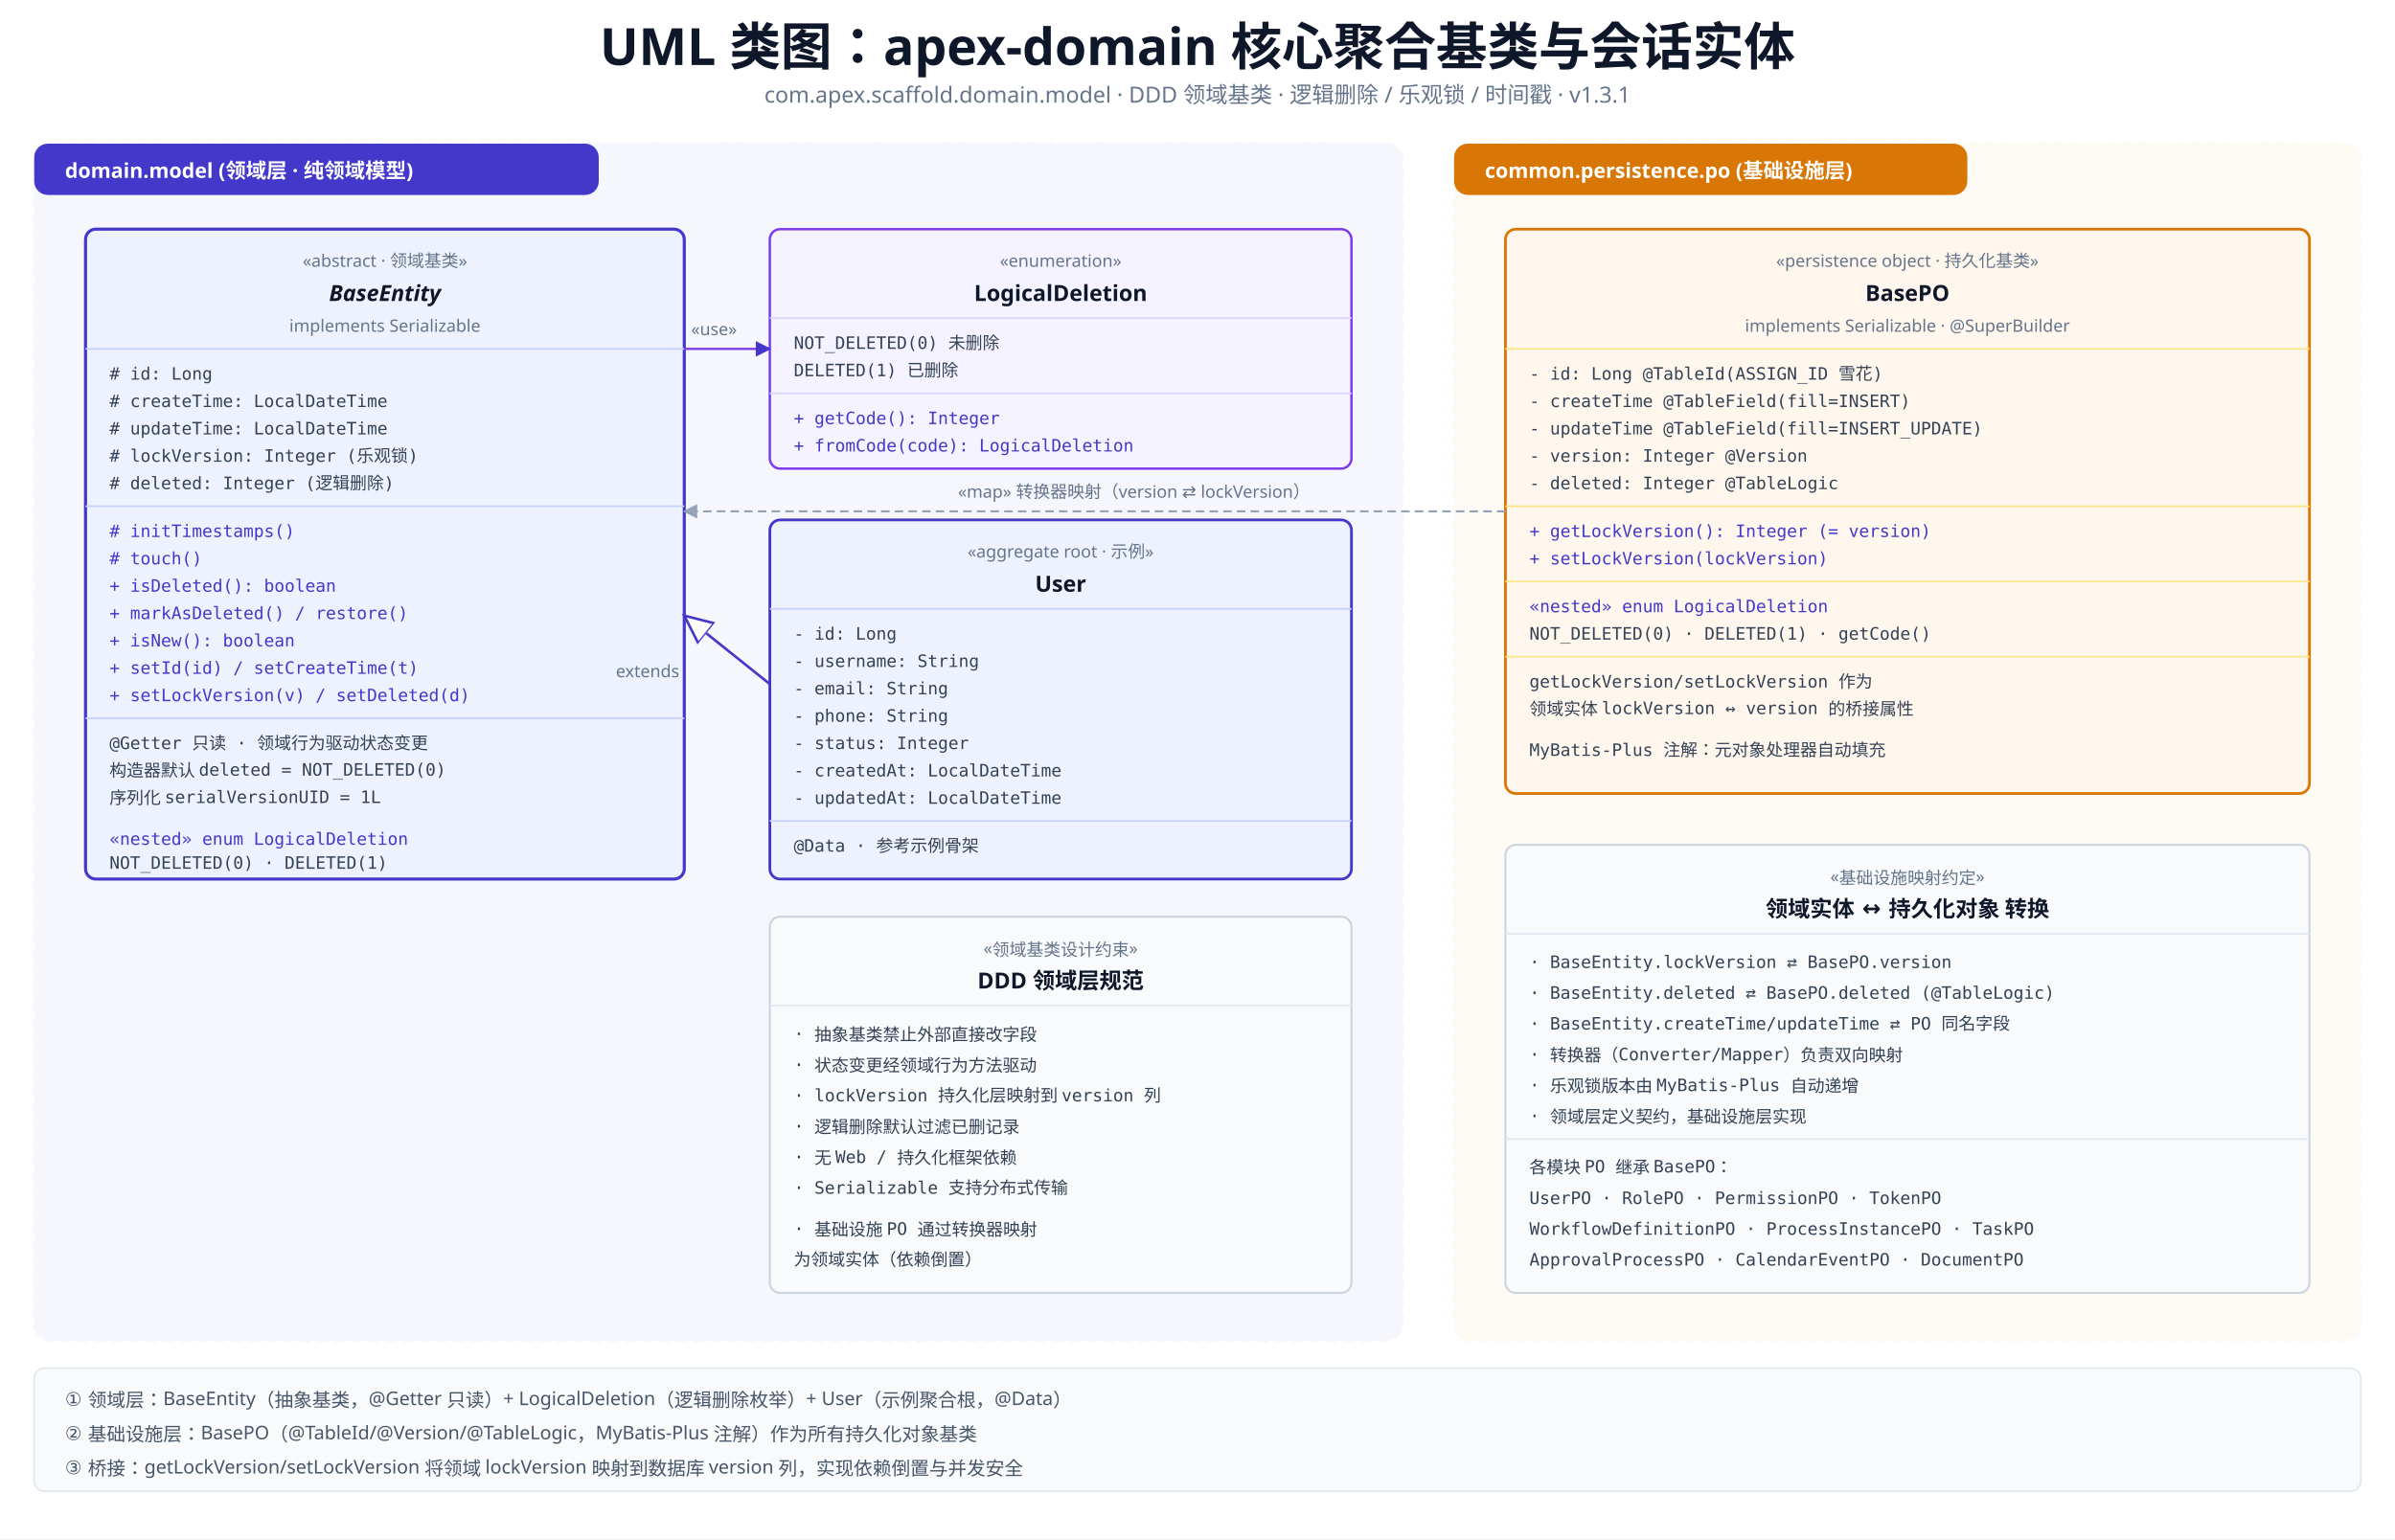
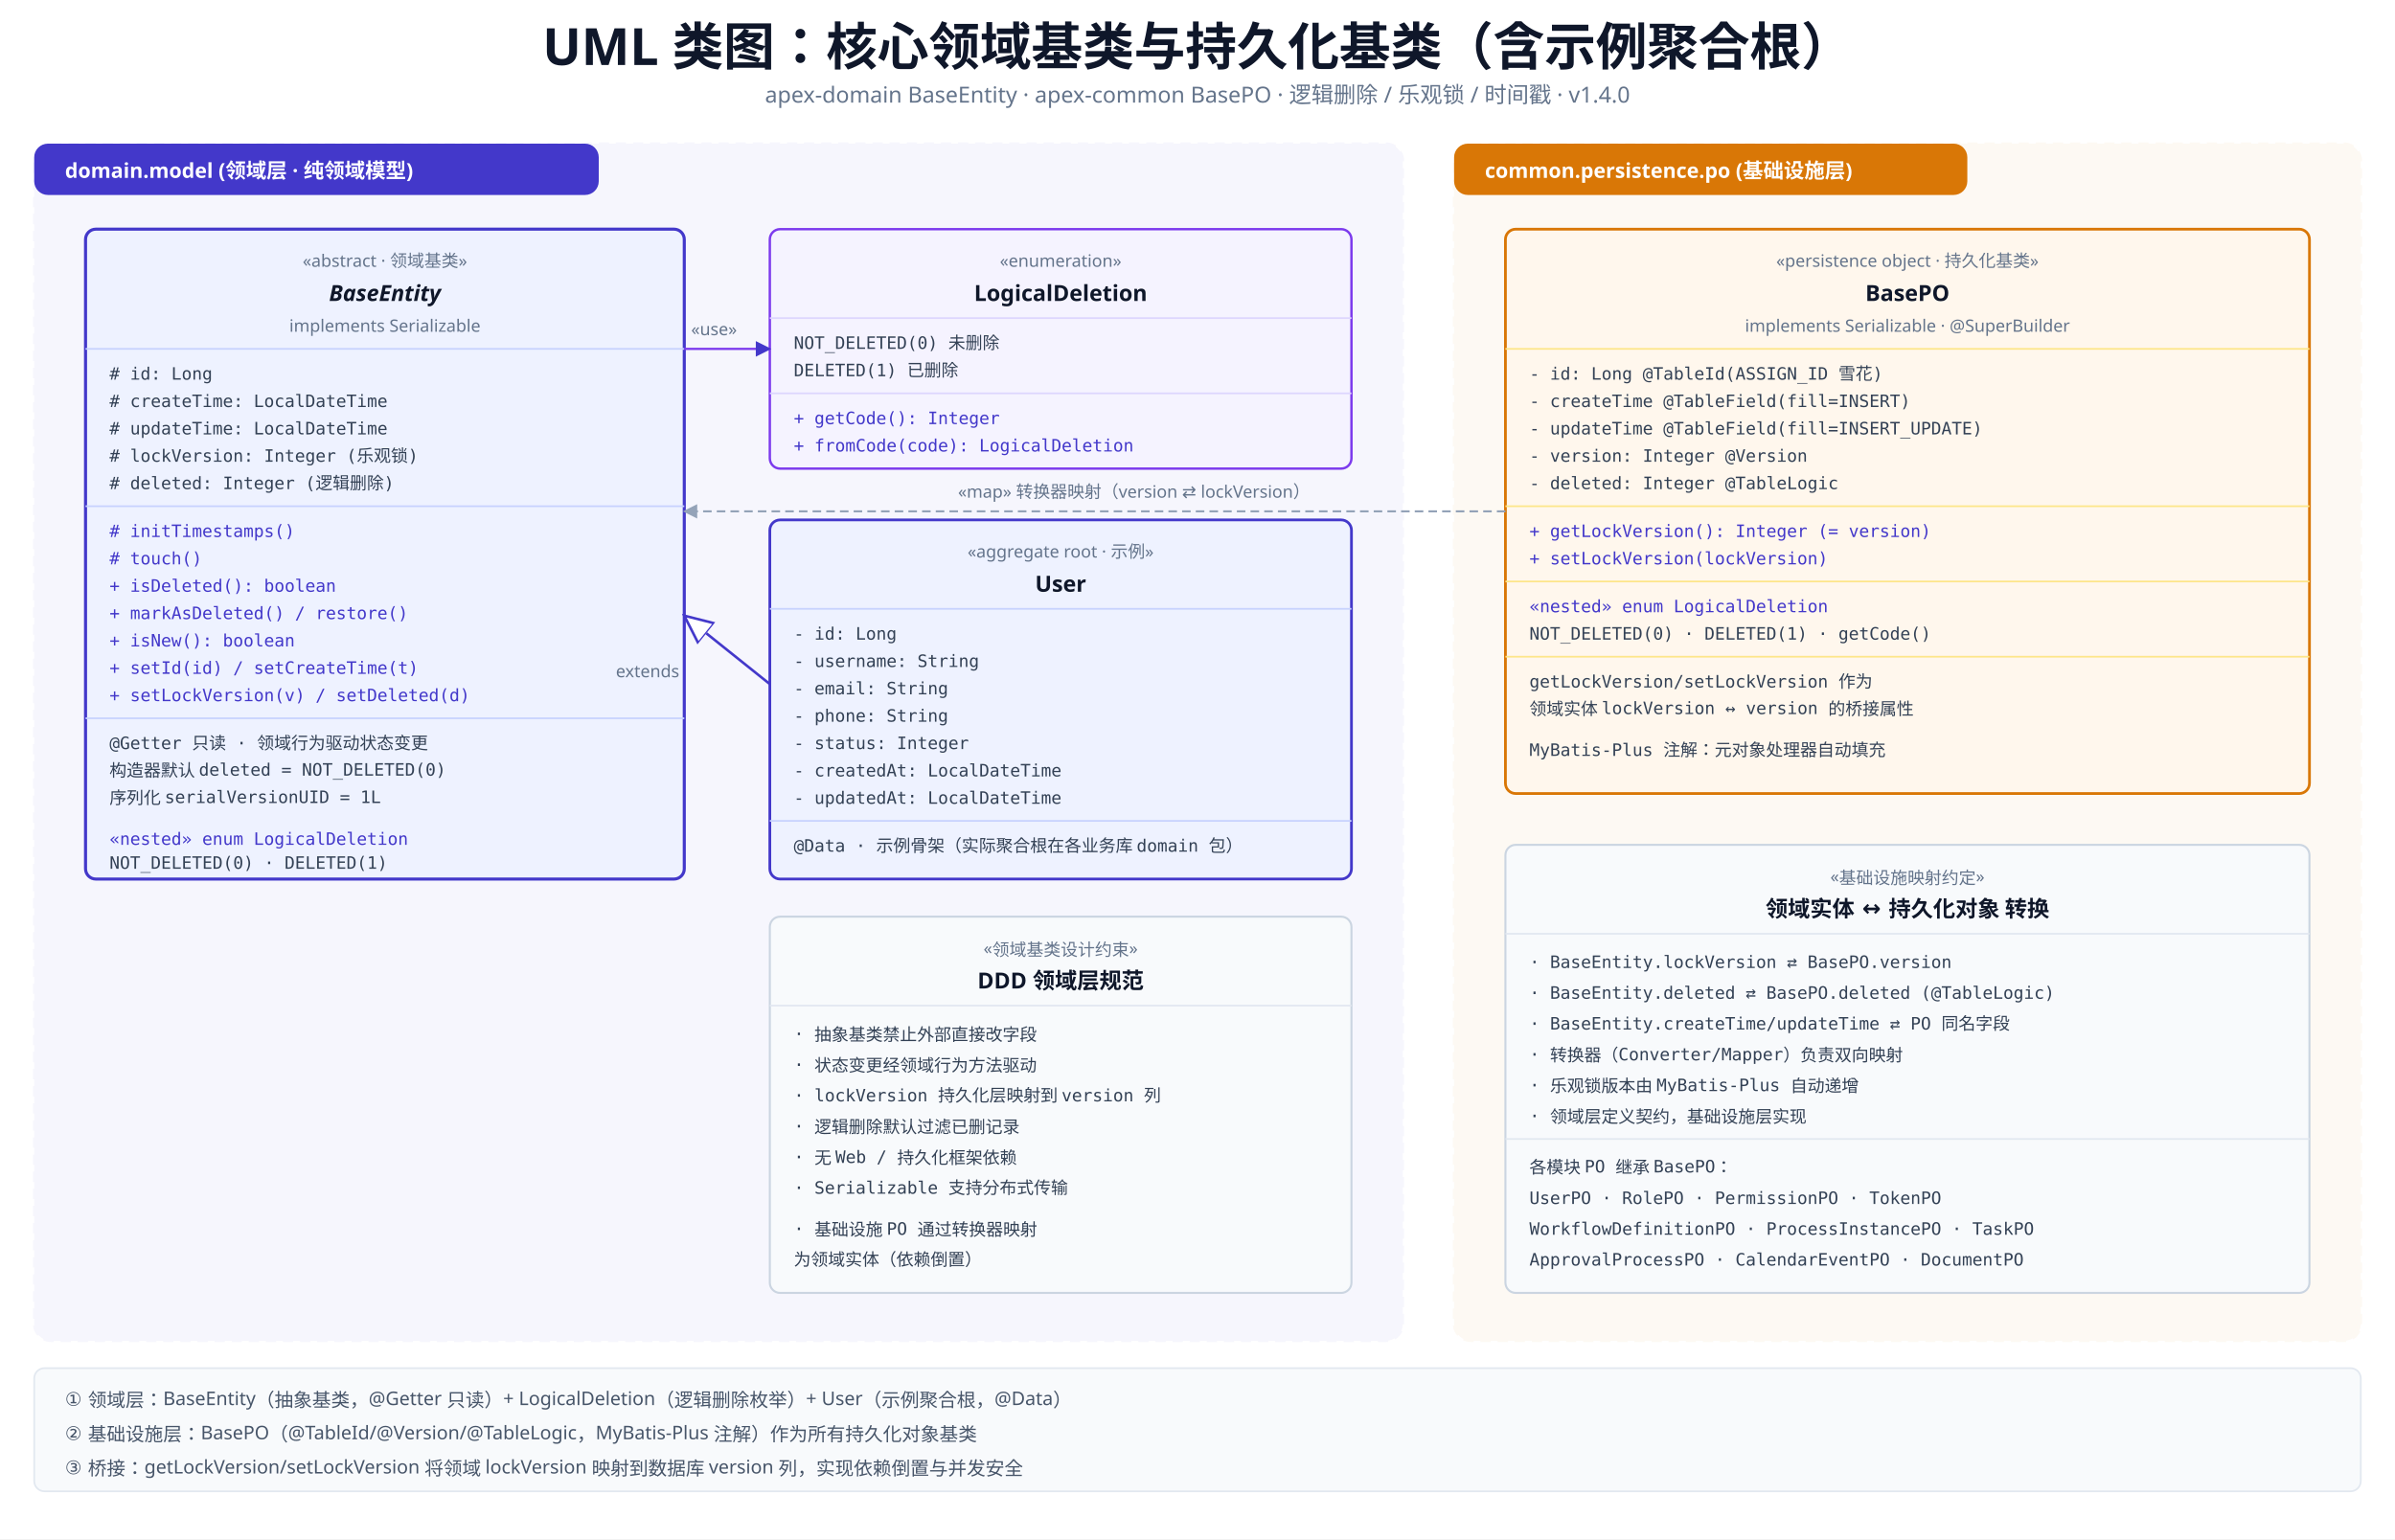
<svg xmlns="http://www.w3.org/2000/svg" viewBox="0 0 1400 900" width="1400" height="900">
  <defs>
    <style>
      .title{font:700 30px sans-serif;fill:#0f172a;text-anchor:middle}
      .subtitle{font:500 13px sans-serif;fill:#64748b;text-anchor:middle}
      .cls-name{font:700 13px sans-serif;fill:#0f172a;text-anchor:middle}
      .cls-stereo{font:500 10px sans-serif;fill:#64748b;text-anchor:middle}
      .field{font:400 10px monospace;fill:#334155}
      .method{font:400 10px monospace;fill:#4338ca}
      .rel{font:500 10px sans-serif;fill:#64748b}
      .pkg{font:700 12px sans-serif;fill:#fff}
      .legend{font:500 11px sans-serif;fill:#475569}
      .note{font:500 11px sans-serif;fill:#64748b}
    </style>
    <marker id="arrow" viewBox="0 0 10 10" refX="9" refY="5" markerWidth="7" markerHeight="7" orient="auto">
      <path d="M 0 0 L 10 5 L 0 10 z" fill="#4338ca" />
    </marker>
    <marker id="arrow-o" viewBox="0 0 10 10" refX="9" refY="5" markerWidth="7" markerHeight="7" orient="auto">
      <path d="M 0 0 L 10 5 L 0 10 z" fill="#94a3b8" />
    </marker>
    <marker id="triangle" viewBox="0 0 12 12" refX="11" refY="6" markerWidth="12" markerHeight="12" orient="auto">
      <path d="M 0 1 L 11 6 L 0 11 z" fill="#ffffff" stroke="#4338ca" />
    </marker>
  </defs>
  <rect width="1400" height="900" fill="#fff" />
-   <text x="700" y="38" class="title">UML 类图：apex-domain 核心聚合基类与会话实体</text>
-   <text x="700" y="60" class="subtitle">com.apex.scaffold.domain.model · DDD 领域基类 · 逻辑删除 / 乐观锁 / 时间戳 · v1.3.1</text>
+   <text x="700" y="38" class="title">UML 类图：核心领域基类与持久化基类（含示例聚合根）</text>
+   <text x="700" y="60" class="subtitle">apex-domain BaseEntity · apex-common BasePO · 逻辑删除 / 乐观锁 / 时间戳 · v1.4.0</text>
  <rect x="20" y="84" width="800" height="700" rx="10" fill="#4338ca" opacity="0.05" stroke="#4338ca" stroke-width="1.5" stroke-dasharray="6 4" />
  <rect x="20" y="84" width="330" height="30" rx="8" fill="#4338ca" />
  <text x="38" y="104" class="pkg">domain.model (领域层 · 纯领域模型)</text>
  <rect x="50" y="134" width="350" height="380" rx="6" fill="#eef2ff" stroke="#4338ca" stroke-width="1.8" />
  <text x="225" y="156" class="cls-stereo">«abstract · 领域基类»</text>
  <text x="225" y="176" class="cls-name" style="font-style:italic">BaseEntity</text>
  <text x="225" y="194" class="cls-stereo">implements Serializable</text>
  <line x1="50" y1="204" x2="400" y2="204" stroke="#c7d2fe" />
  <text x="64" y="222" class="field"># id: Long</text>
  <text x="64" y="238" class="field"># createTime: LocalDateTime</text>
  <text x="64" y="254" class="field"># updateTime: LocalDateTime</text>
  <text x="64" y="270" class="field"># lockVersion: Integer   (乐观锁)</text>
  <text x="64" y="286" class="field"># deleted: Integer   (逻辑删除)</text>
  <line x1="50" y1="296" x2="400" y2="296" stroke="#c7d2fe" />
  <text x="64" y="314" class="method"># initTimestamps()</text>
  <text x="64" y="330" class="method"># touch()</text>
  <text x="64" y="346" class="method">+ isDeleted(): boolean</text>
  <text x="64" y="362" class="method">+ markAsDeleted() / restore()</text>
  <text x="64" y="378" class="method">+ isNew(): boolean</text>
  <text x="64" y="394" class="method">+ setId(id) / setCreateTime(t)</text>
  <text x="64" y="410" class="method">+ setLockVersion(v) / setDeleted(d)</text>
  <line x1="50" y1="420" x2="400" y2="420" stroke="#c7d2fe" />
  <text x="64" y="438" class="field">@Getter 只读 · 领域行为驱动状态变更</text>
  <text x="64" y="454" class="field">构造器默认 deleted = NOT_DELETED(0)</text>
  <text x="64" y="470" class="field">序列化 serialVersionUID = 1L</text>
  <text x="64" y="494" class="method">«nested» enum LogicalDeletion</text>
  <text x="64" y="508" class="field">   NOT_DELETED(0) · DELETED(1)</text>
  <rect x="450" y="134" width="340" height="140" rx="6" fill="#f5f3ff" stroke="#7c3aed" stroke-width="1.4" />
  <text x="620" y="156" class="cls-stereo">«enumeration»</text>
  <text x="620" y="176" class="cls-name">LogicalDeletion</text>
  <line x1="450" y1="186" x2="790" y2="186" stroke="#ddd6fe" />
  <text x="464" y="204" class="field">NOT_DELETED(0)  未删除</text>
  <text x="464" y="220" class="field">DELETED(1)      已删除</text>
  <line x1="450" y1="230" x2="790" y2="230" stroke="#ddd6fe" />
  <text x="464" y="248" class="method">+ getCode(): Integer</text>
  <text x="464" y="264" class="method">+ fromCode(code): LogicalDeletion</text>
  <rect x="450" y="304" width="340" height="210" rx="6" fill="#eef2ff" stroke="#4338ca" stroke-width="1.6" />
  <text x="620" y="326" class="cls-stereo">«aggregate root · 示例»</text>
  <text x="620" y="346" class="cls-name">User</text>
  <line x1="450" y1="356" x2="790" y2="356" stroke="#c7d2fe" />
  <text x="464" y="374" class="field">- id: Long</text>
  <text x="464" y="390" class="field">- username: String</text>
  <text x="464" y="406" class="field">- email: String</text>
  <text x="464" y="422" class="field">- phone: String</text>
  <text x="464" y="438" class="field">- status: Integer</text>
  <text x="464" y="454" class="field">- createdAt: LocalDateTime</text>
  <text x="464" y="470" class="field">- updatedAt: LocalDateTime</text>
  <line x1="450" y1="480" x2="790" y2="480" stroke="#c7d2fe" />
-   <text x="464" y="498" class="field">@Data · 参考示例骨架</text>
+   <text x="464" y="498" class="field">@Data · 示例骨架（实际聚合根在各业务库 domain 包）</text>
  <rect x="450" y="536" width="340" height="220" rx="6" fill="#f8fafc" stroke="#cbd5e1" stroke-width="1.2" />
  <text x="620" y="558" class="cls-stereo">«领域基类设计约束»</text>
  <text x="620" y="578" class="cls-name">DDD 领域层规范</text>
  <line x1="450" y1="588" x2="790" y2="588" stroke="#e2e8f0" />
  <text x="464" y="608" class="field">· 抽象基类禁止外部直接改字段</text>
  <text x="464" y="626" class="field">· 状态变更经领域行为方法驱动</text>
  <text x="464" y="644" class="field">· lockVersion 持久化层映射到 version 列</text>
  <text x="464" y="662" class="field">· 逻辑删除默认过滤已删记录</text>
  <text x="464" y="680" class="field">· 无 Web / 持久化框架依赖</text>
  <text x="464" y="698" class="field">· Serializable 支持分布式传输</text>
  <text x="464" y="722" class="field">· 基础设施 PO 通过转换器映射</text>
  <text x="464" y="740" class="field">  为领域实体（依赖倒置）</text>
  <rect x="850" y="84" width="530" height="700" rx="10" fill="#d97706" opacity="0.05" stroke="#d97706" stroke-width="1.5" stroke-dasharray="6 4" />
  <rect x="850" y="84" width="300" height="30" rx="8" fill="#d97706" />
  <text x="868" y="104" class="pkg">common.persistence.po (基础设施层)</text>
  <rect x="880" y="134" width="470" height="330" rx="6" fill="#fff7ed" stroke="#d97706" stroke-width="1.6" />
  <text x="1115" y="156" class="cls-stereo">«persistence object · 持久化基类»</text>
  <text x="1115" y="176" class="cls-name">BasePO</text>
  <text x="1115" y="194" class="cls-stereo">implements Serializable  ·  @SuperBuilder</text>
  <line x1="880" y1="204" x2="1350" y2="204" stroke="#fde68a" />
  <text x="894" y="222" class="field">- id: Long   @TableId(ASSIGN_ID 雪花)</text>
  <text x="894" y="238" class="field">- createTime   @TableField(fill=INSERT)</text>
  <text x="894" y="254" class="field">- updateTime   @TableField(fill=INSERT_UPDATE)</text>
  <text x="894" y="270" class="field">- version: Integer   @Version</text>
  <text x="894" y="286" class="field">- deleted: Integer   @TableLogic</text>
  <line x1="880" y1="296" x2="1350" y2="296" stroke="#fde68a" />
  <text x="894" y="314" class="method">+ getLockVersion(): Integer   (= version)</text>
  <text x="894" y="330" class="method">+ setLockVersion(lockVersion)</text>
  <line x1="880" y1="340" x2="1350" y2="340" stroke="#fde68a" />
  <text x="894" y="358" class="method">«nested» enum LogicalDeletion</text>
  <text x="894" y="374" class="field">   NOT_DELETED(0) · DELETED(1) · getCode()</text>
  <line x1="880" y1="384" x2="1350" y2="384" stroke="#fde68a" />
  <text x="894" y="402" class="field">getLockVersion/setLockVersion 作为</text>
  <text x="894" y="418" class="field">领域实体 lockVersion ↔ version 的桥接属性</text>
  <text x="894" y="442" class="field">MyBatis-Plus 注解：元对象处理器自动填充</text>
  <rect x="880" y="494" width="470" height="262" rx="6" fill="#f8fafc" stroke="#cbd5e1" stroke-width="1.2" />
  <text x="1115" y="516" class="cls-stereo">«基础设施映射约定»</text>
  <text x="1115" y="536" class="cls-name">领域实体 ↔ 持久化对象 转换</text>
  <line x1="880" y1="546" x2="1350" y2="546" stroke="#e2e8f0" />
  <text x="894" y="566" class="field">· BaseEntity.lockVersion  ⇄  BasePO.version</text>
  <text x="894" y="584" class="field">· BaseEntity.deleted      ⇄  BasePO.deleted (@TableLogic)</text>
  <text x="894" y="602" class="field">· BaseEntity.createTime/updateTime ⇄ PO 同名字段</text>
  <text x="894" y="620" class="field">· 转换器（Converter/Mapper）负责双向映射</text>
  <text x="894" y="638" class="field">· 乐观锁版本由 MyBatis-Plus 自动递增</text>
  <text x="894" y="656" class="field">· 领域层定义契约，基础设施层实现</text>
  <line x1="880" y1="666" x2="1350" y2="666" stroke="#e2e8f0" />
  <text x="894" y="686" class="field">各模块 PO 继承 BasePO：</text>
  <text x="894" y="704" class="field">  UserPO · RolePO · PermissionPO · TokenPO</text>
  <text x="894" y="722" class="field">  WorkflowDefinitionPO · ProcessInstancePO · TaskPO</text>
  <text x="894" y="740" class="field">  ApprovalProcessPO · CalendarEventPO · DocumentPO</text>
  <line x1="450" y1="400" x2="400" y2="360" stroke="#4338ca" stroke-width="1.5" marker-end="url(#triangle)" />
  <text x="360" y="396" class="rel">extends</text>
  <line x1="400" y1="204" x2="450" y2="204" stroke="#7c3aed" stroke-width="1.3" marker-end="url(#arrow)" />
  <text x="404" y="196" class="rel">«use»</text>
  <line x1="880" y1="299" x2="400" y2="299" stroke="#94a3b8" stroke-width="1.2" stroke-dasharray="5 3" marker-end="url(#arrow-o)" />
  <text x="560" y="291" class="rel">«map» 转换器映射（version ⇄ lockVersion）</text>
  <rect x="20" y="800" width="1360" height="72" rx="6" fill="#f8fafc" stroke="#e2e8f0" />
  <text x="38" y="822" class="legend">① 领域层：BaseEntity（抽象基类，@Getter 只读）+ LogicalDeletion（逻辑删除枚举）+ User（示例聚合根，@Data）</text>
  <text x="38" y="842" class="legend">② 基础设施层：BasePO（@TableId/@Version/@TableLogic，MyBatis-Plus 注解）作为所有持久化对象基类</text>
  <text x="38" y="862" class="legend">③ 桥接：getLockVersion/setLockVersion 将领域 lockVersion 映射到数据库 version 列，实现依赖倒置与并发安全</text>
</svg>
